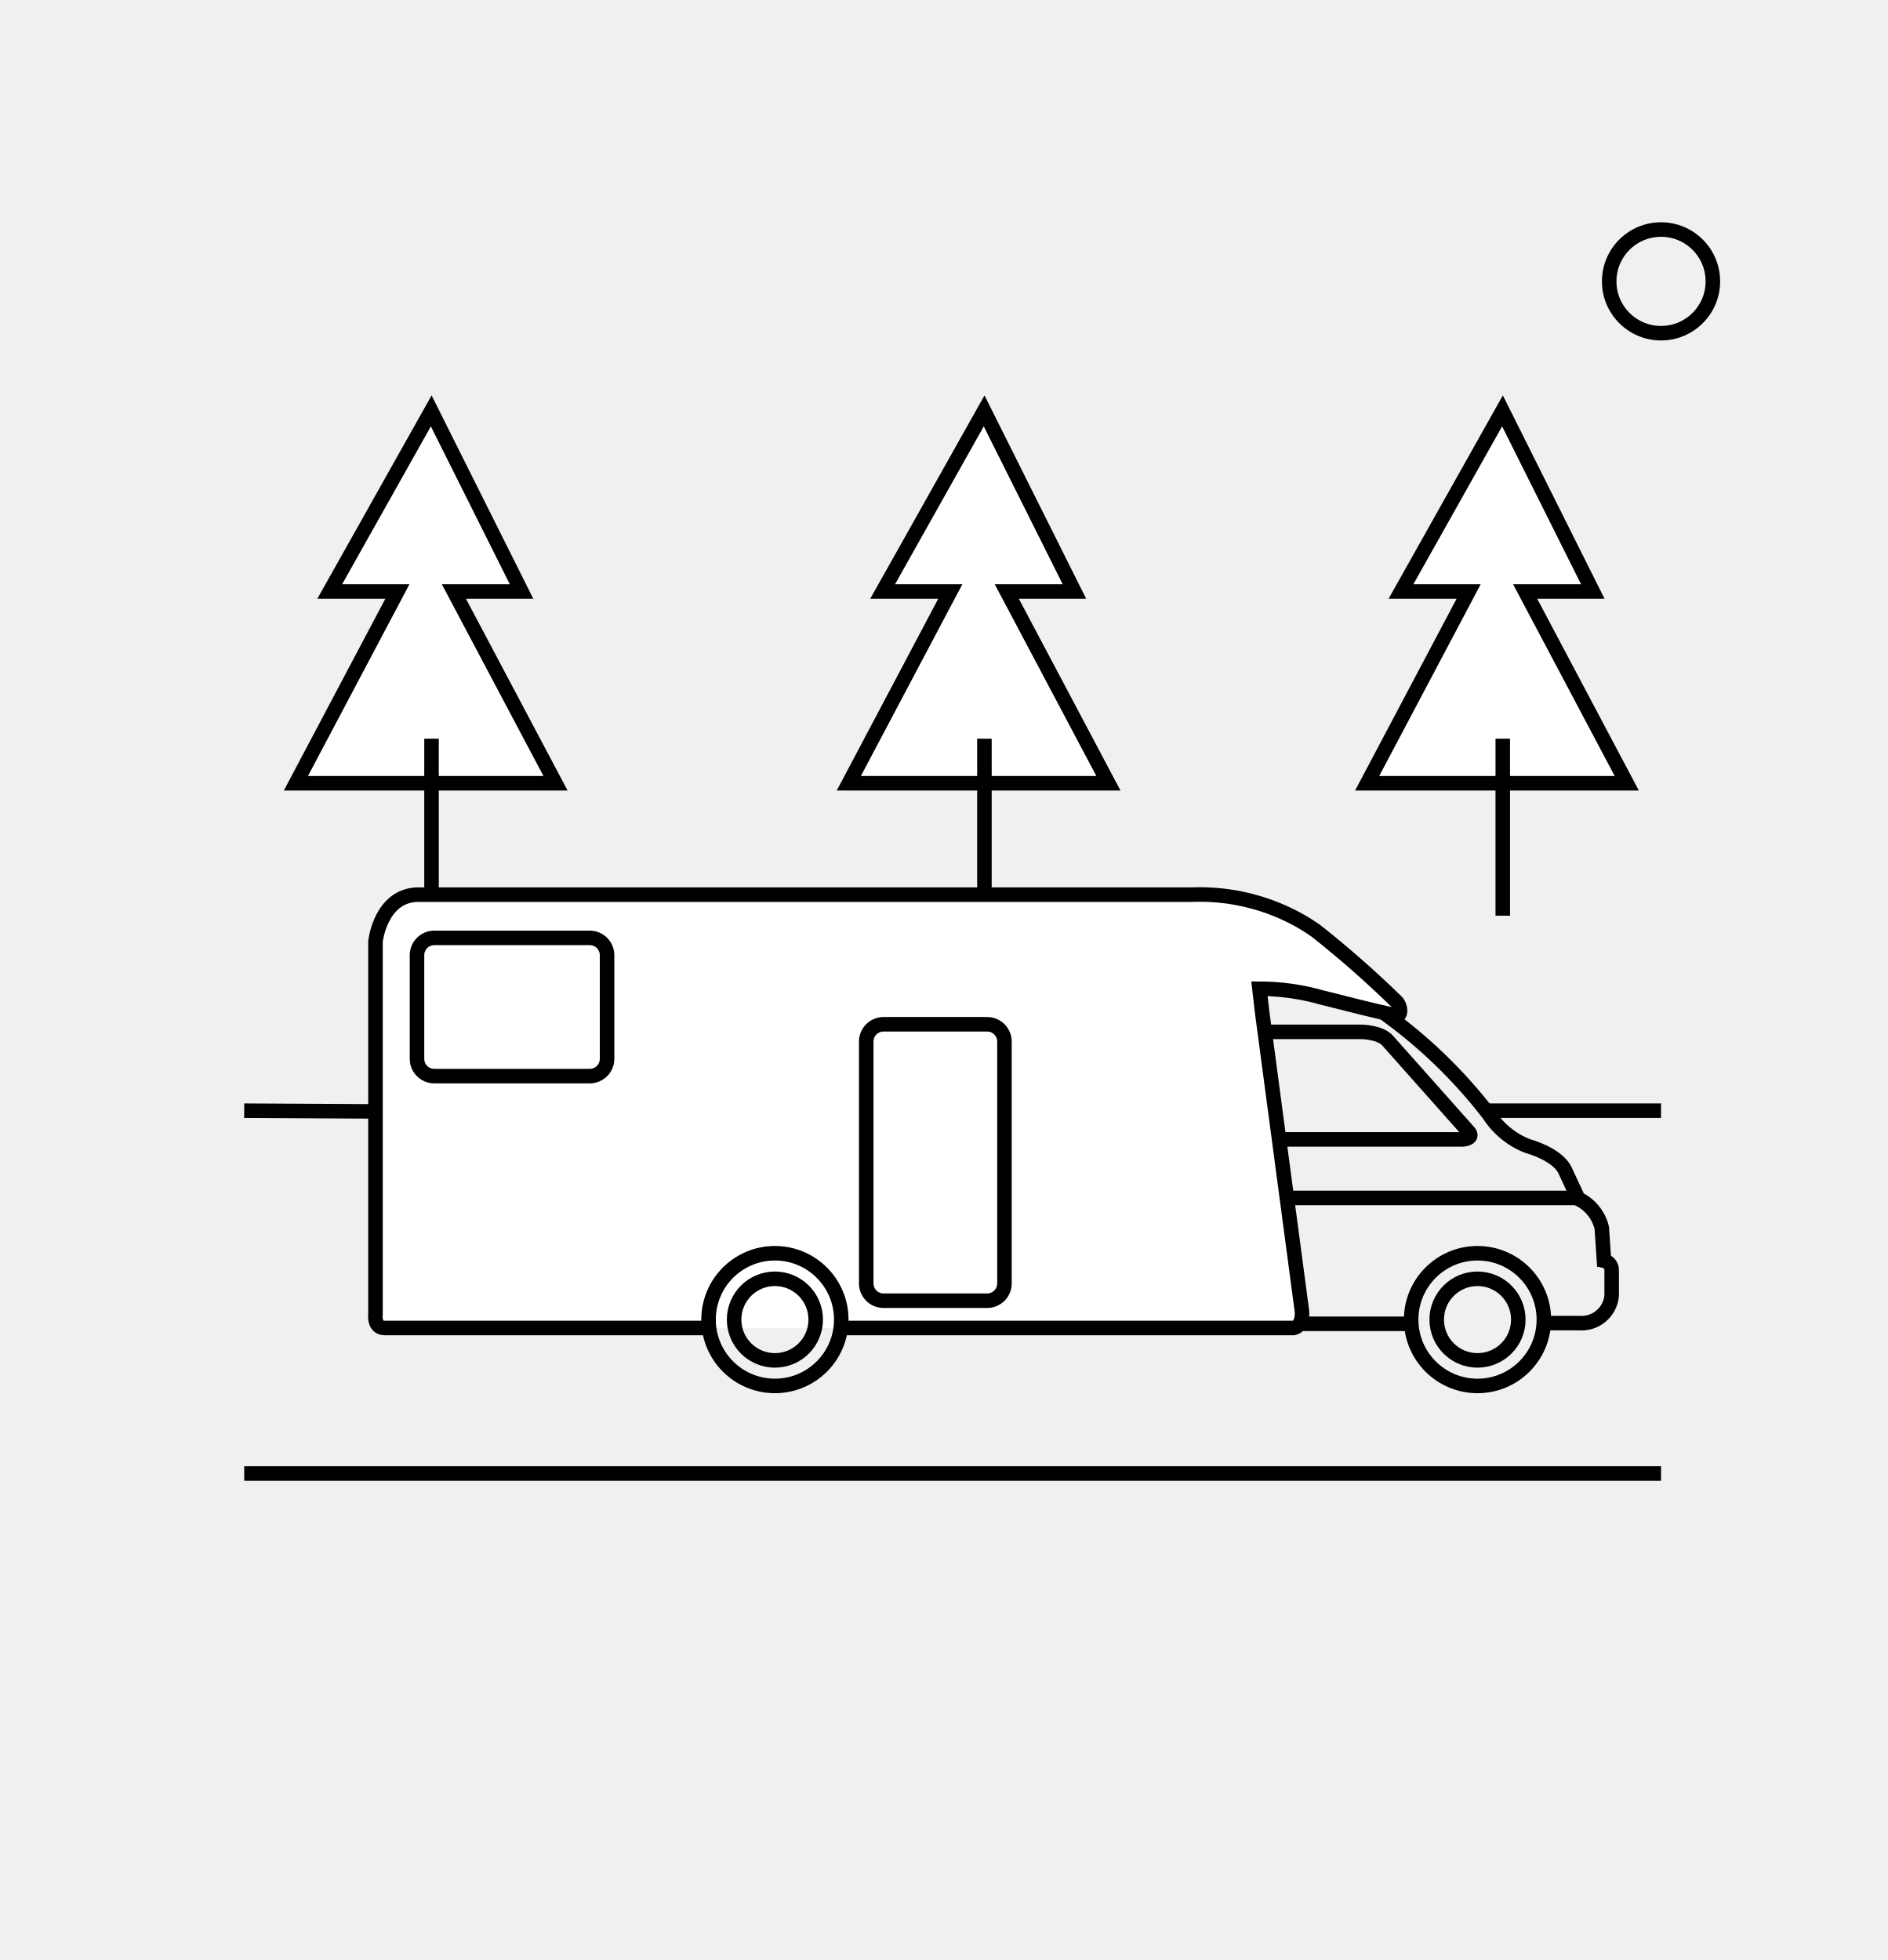
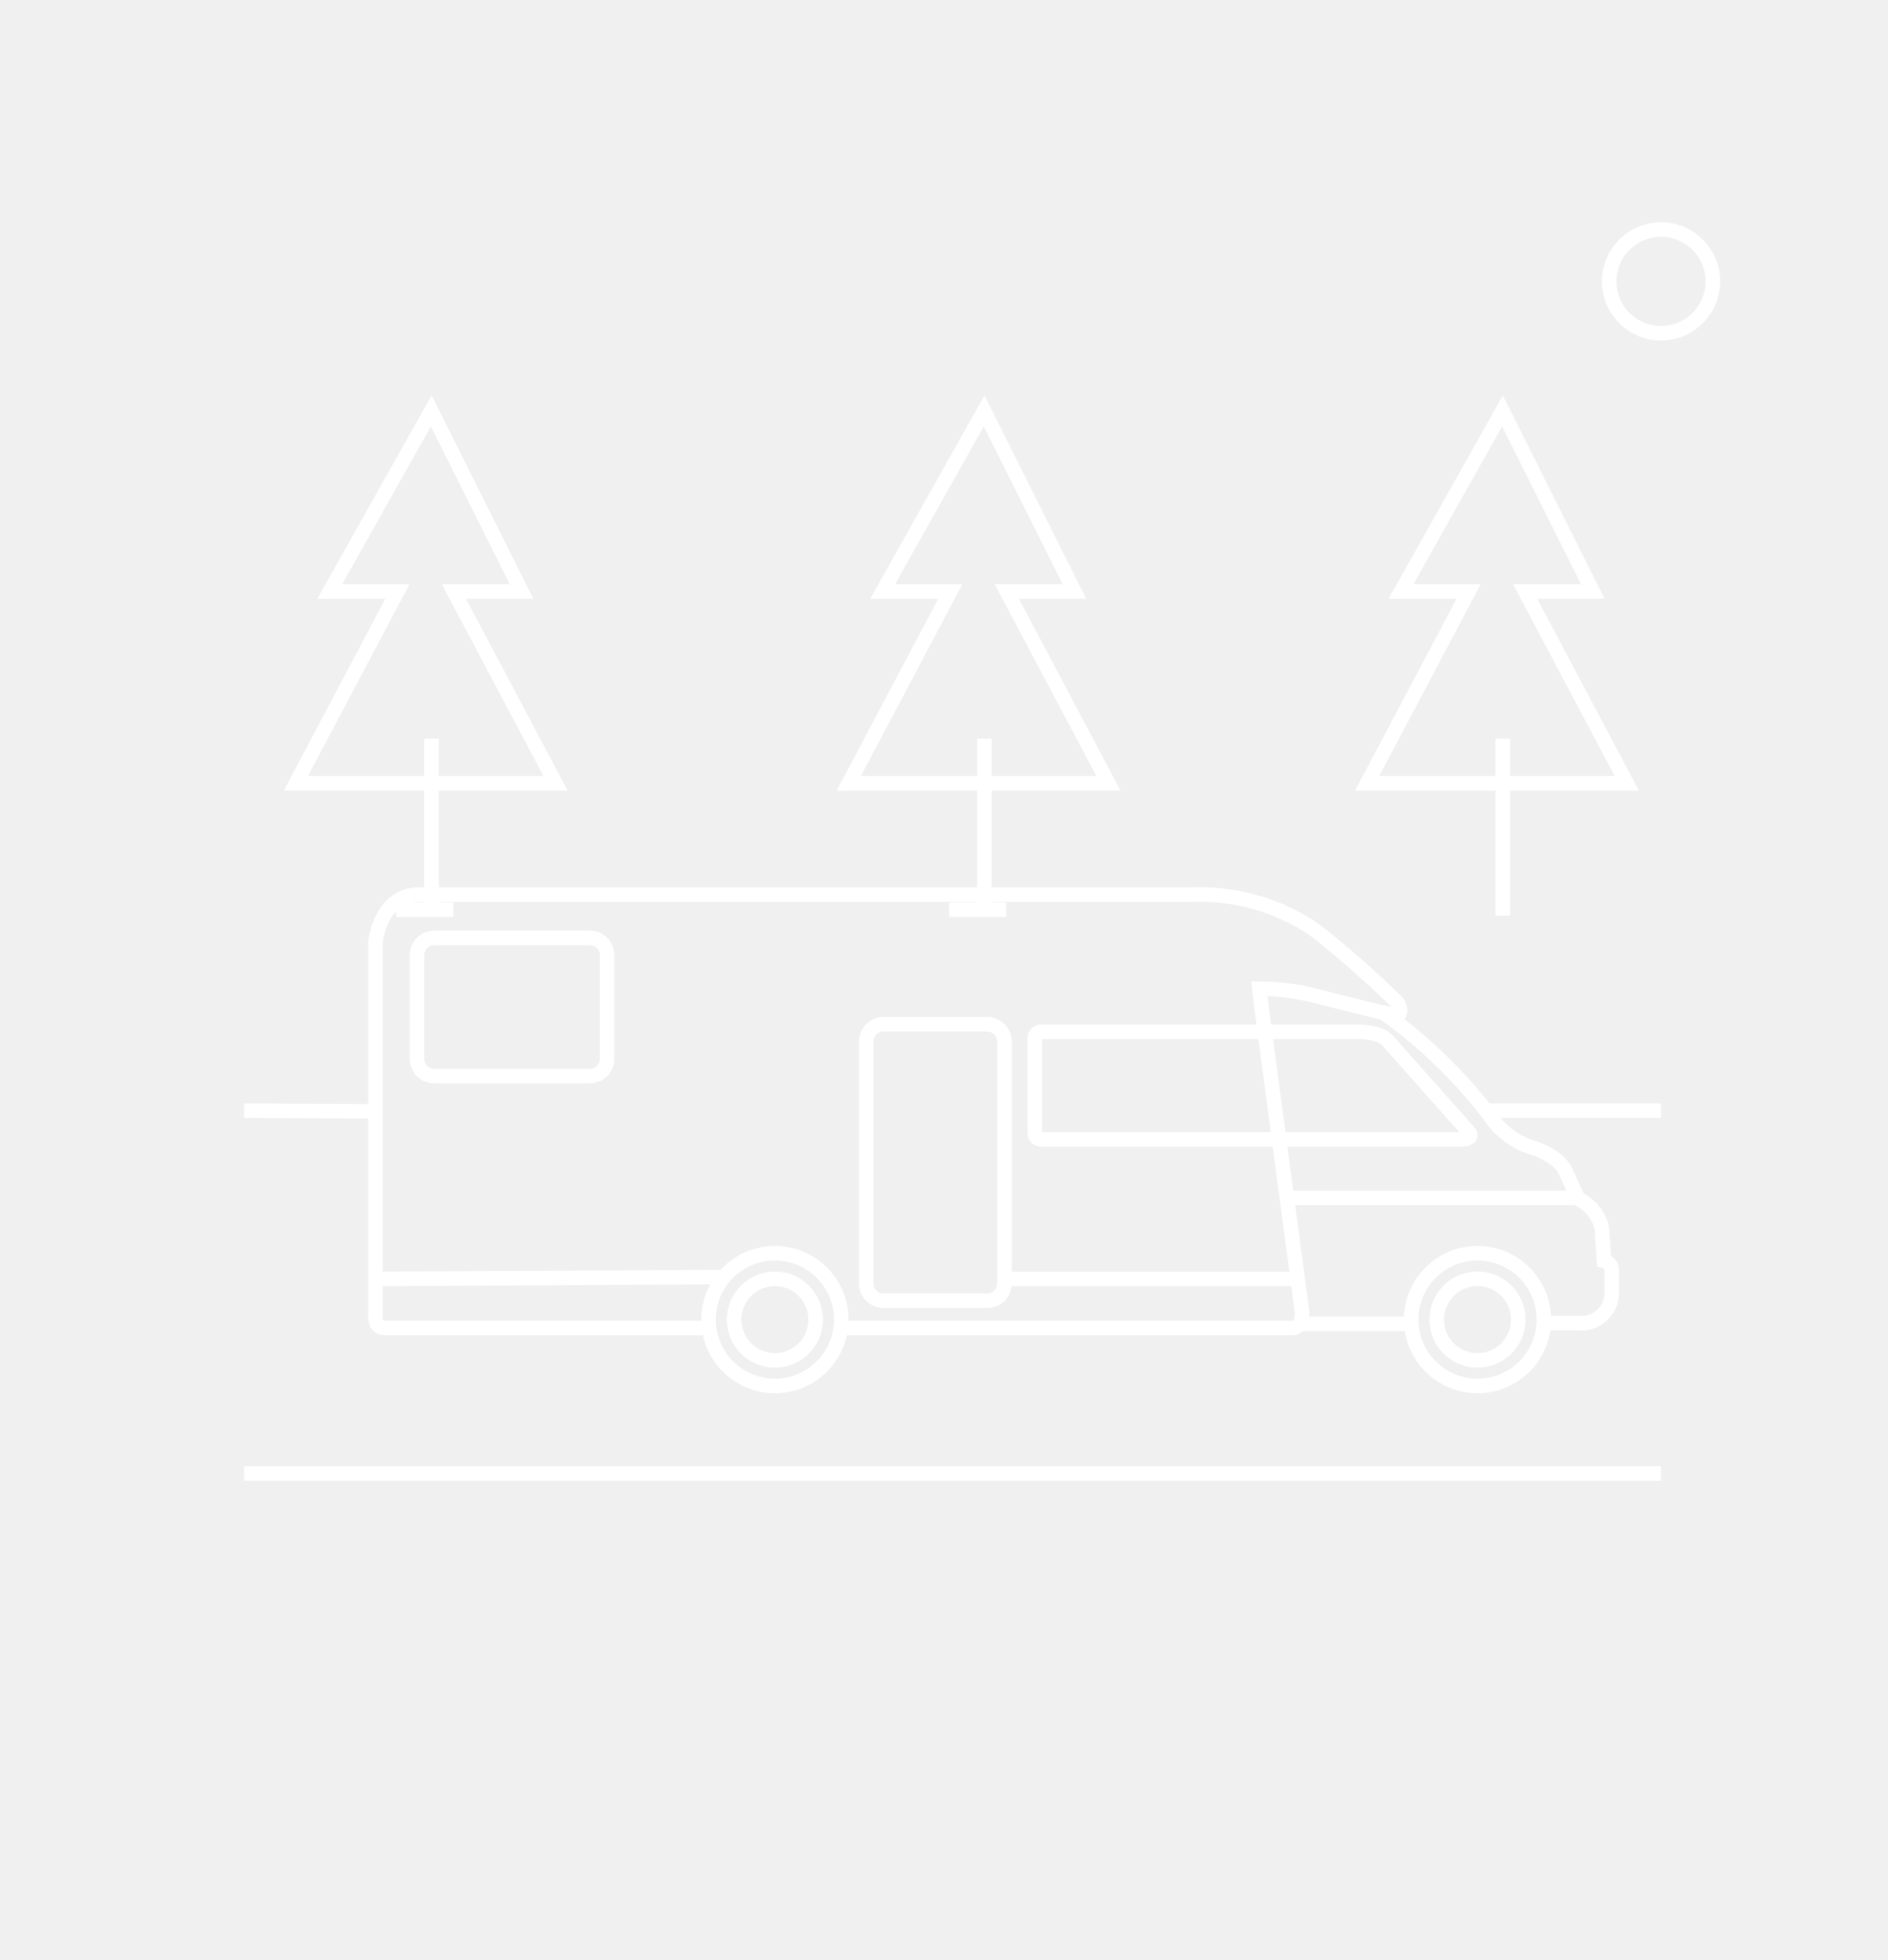
<svg xmlns="http://www.w3.org/2000/svg" viewBox="0 0 130 135">
  <defs>
-     <style>.cls-1{fill:#fff;}.cls-1,.cls-2{stroke:#000;stroke-miterlimit:10;}.cls-2{fill:none;}</style>
+     <style>.cls-1{fill: rgba(255,255,255,0);}.cls-1,.cls-2{stroke:#fff;stroke-miterlimit:10;}.cls-2{fill:none;}</style>
  </defs>
  <g id="캠핑카공유">
    <polygon class="cls-1" points="29.7 28.3 22.71 40.74 27.37 40.74 20.38 53.95 38.26 53.95 31.26 40.74 35.92 40.74 29.7 28.3" />
    <line class="cls-2" x1="29.72" y1="50.88" x2="29.72" y2="63.07" />
    <line class="cls-2" x1="27.29" y1="62.66" x2="31.22" y2="62.66" />
    <polygon class="cls-1" points="67.78 28.3 60.79 40.74 65.45 40.74 58.46 53.95 76.34 53.95 69.34 40.74 74 40.74 67.78 28.3" />
    <line class="cls-2" x1="67.8" y1="50.88" x2="67.8" y2="63.07" />
    <line class="cls-2" x1="65.37" y1="62.66" x2="69.3" y2="62.66" />
    <polygon class="cls-1" points="103.48 28.3 96.49 40.74 101.15 40.74 94.16 53.95 112.04 53.95 105.04 40.74 109.7 40.74 103.48 28.3" />
    <line class="cls-2" x1="103.5" y1="50.88" x2="103.5" y2="63.07" />
    <path class="cls-2" d="M95.61,71.72c-.51-.65-1.91-.65-1.91-.65h-22a.43.43,0,0,0-.43.43v6.55a.43.43,0,0,0,.43.43h29c.23,0,.75-.11.5-.47Z" />
    <line class="cls-2" x1="88.63" y1="82.51" x2="108.7" y2="82.51" />
    <line class="cls-2" x1="25.86" y1="88.09" x2="49.87" y2="87.96" />
    <line class="cls-2" x1="69.18" y1="88.09" x2="89.36" y2="88.09" />
    <path class="cls-1" d="M57.9,91.47H89.09c.69-.14.58-1.15.58-1.15L86.93,69.74l-.19-1.64a15.77,15.77,0,0,1,4.35.62l.49.12c1.48.37,3,.77,4.55,1.1.43.1.36-.69,0-1a70.13,70.13,0,0,0-5.49-4.82c-.3-.21-.59-.4-.89-.58a14.11,14.11,0,0,0-7.67-1.92H28.75c-2.55.07-2.89,3.22-2.89,3.22V89.18l0,1.35s-.14.94.65.94H48.83" />
    <circle class="cls-2" cx="53.37" cy="90.89" r="4.57" />
    <circle class="cls-2" cx="53.37" cy="90.89" r="2.81" />
    <circle class="cls-2" cx="101.76" cy="90.89" r="2.81" />
    <circle class="cls-2" cx="101.76" cy="90.89" r="4.57" />
    <path class="cls-2" d="M95.3,69.76a34.37,34.37,0,0,1,7.25,7,5.54,5.54,0,0,0,2.7,2.19s1.94.51,2.52,1.62l.93,2a3,3,0,0,1,1.62,2l.15,2.26a.66.66,0,0,1,.53.69v1.72a2.08,2.08,0,0,1-2.25,1.89l-.52,0h-1.91" />
    <line class="cls-2" x1="97.2" y1="91.18" x2="89.5" y2="91.18" />
    <rect class="cls-2" x="28.72" y="64.6" width="13.09" height="9.52" rx="1.19" ry="1.19" />
    <rect class="cls-2" x="59.66" y="70.55" width="9.52" height="19.04" rx="1.19" ry="1.19" />
    <line class="cls-2" x1="16.82" y1="101.49" x2="114.4" y2="101.49" />
    <line class="cls-2" x1="16.82" y1="76.5" x2="25.86" y2="76.55" />
    <line class="cls-2" x1="102.5" y1="76.5" x2="114.4" y2="76.5" />
    <circle class="cls-2" cx="114.4" cy="19.38" r="3.57" />
  </g>
</svg>
